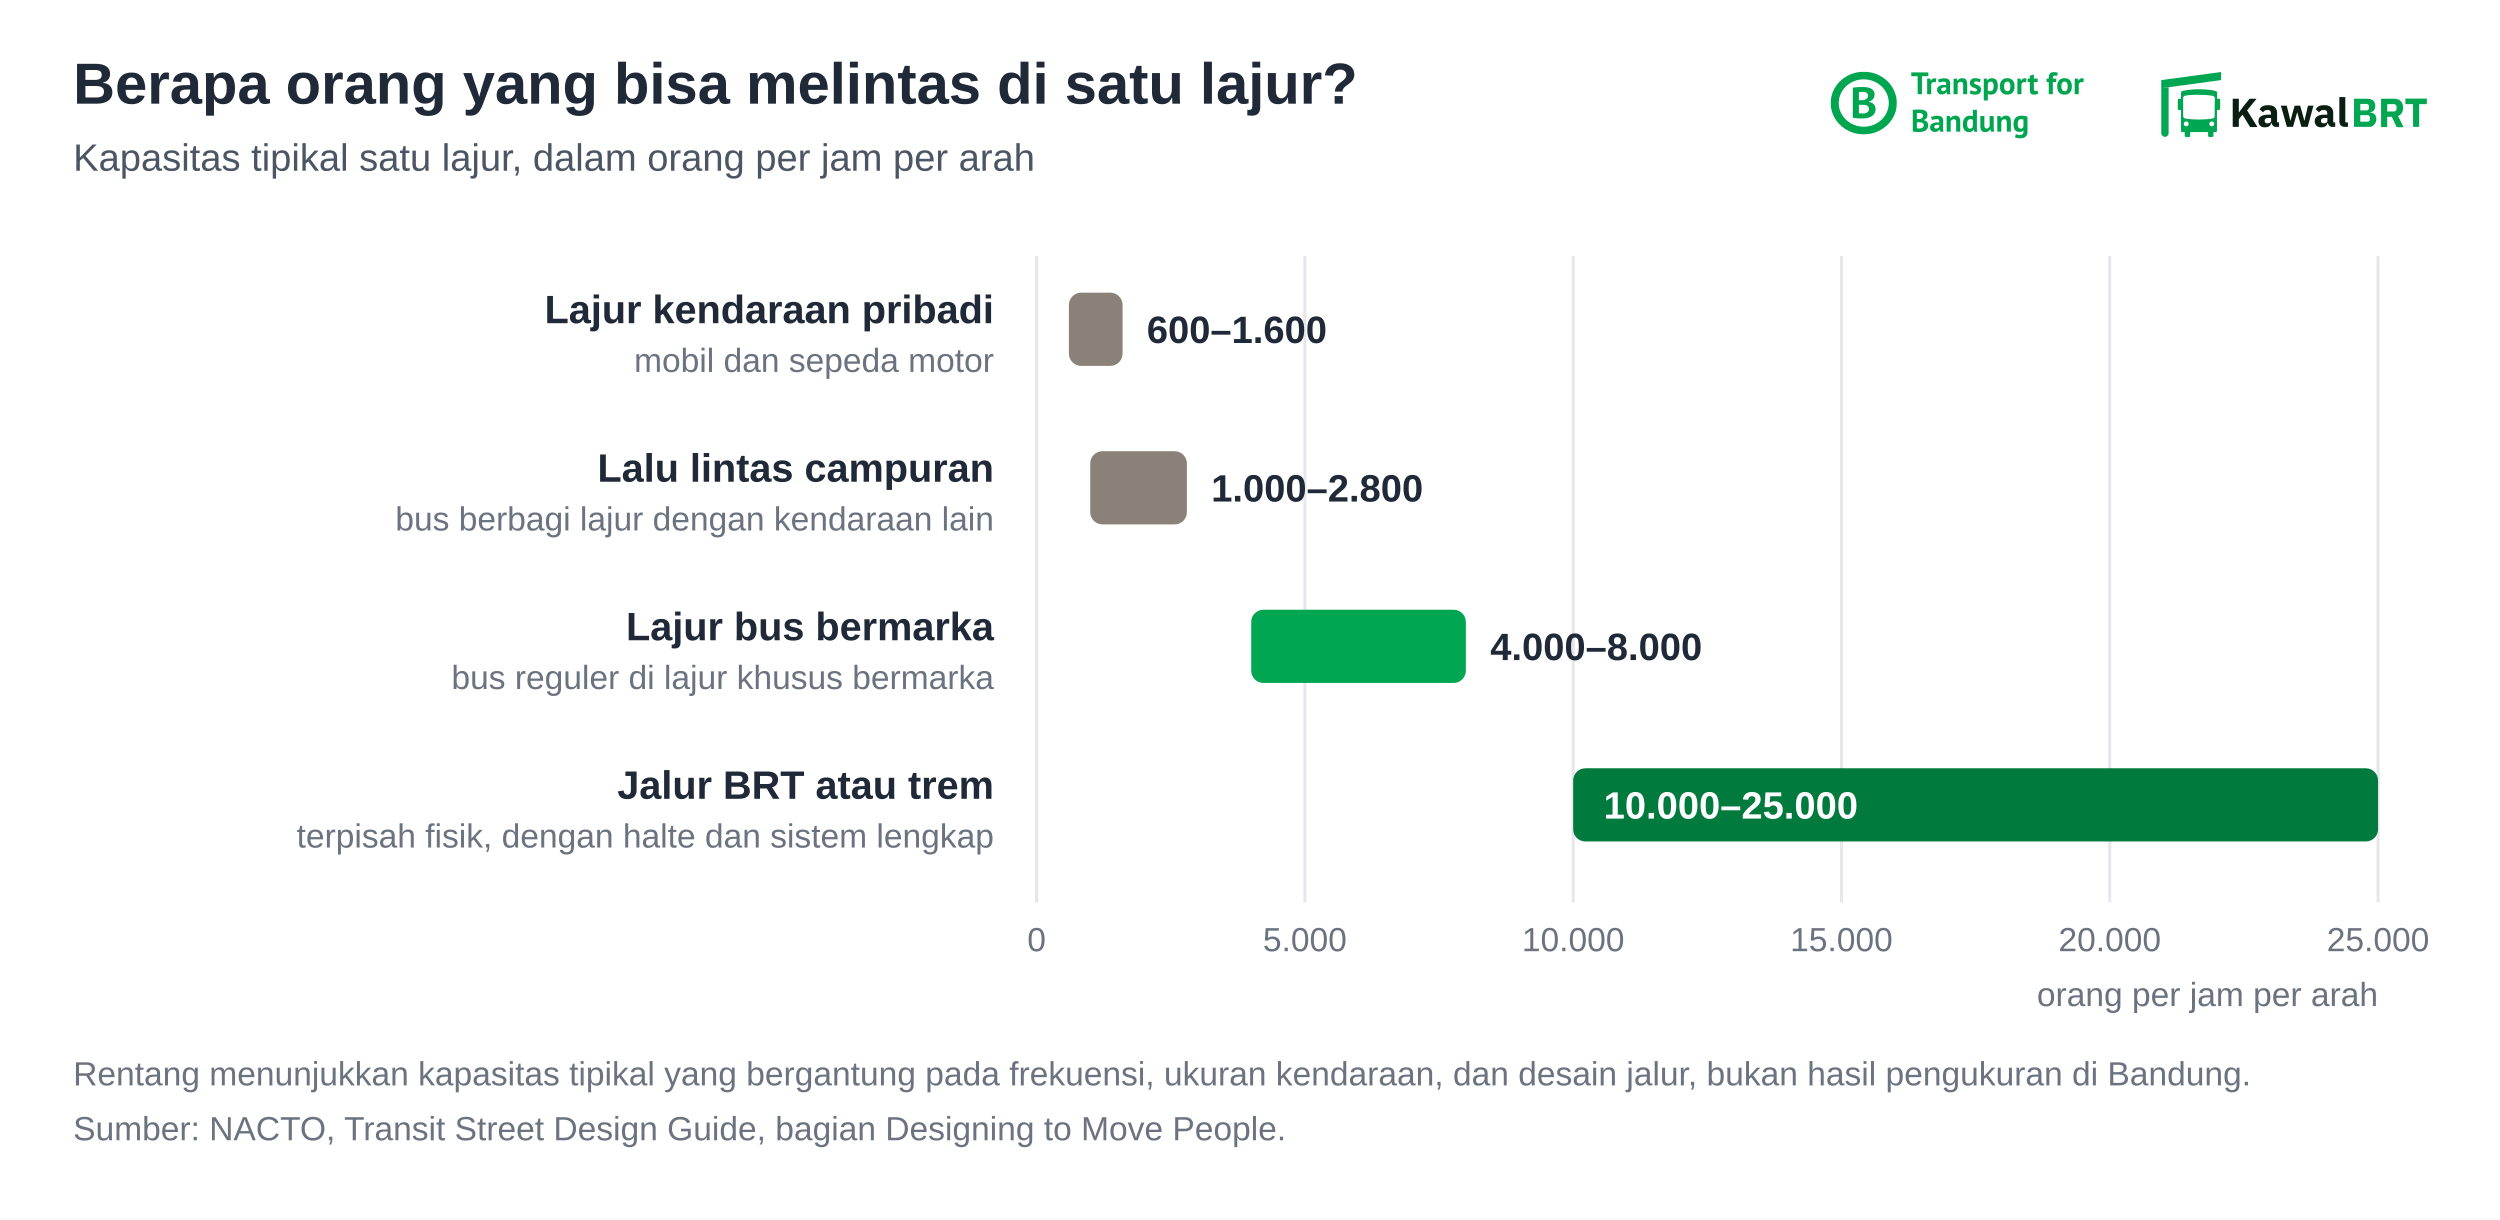
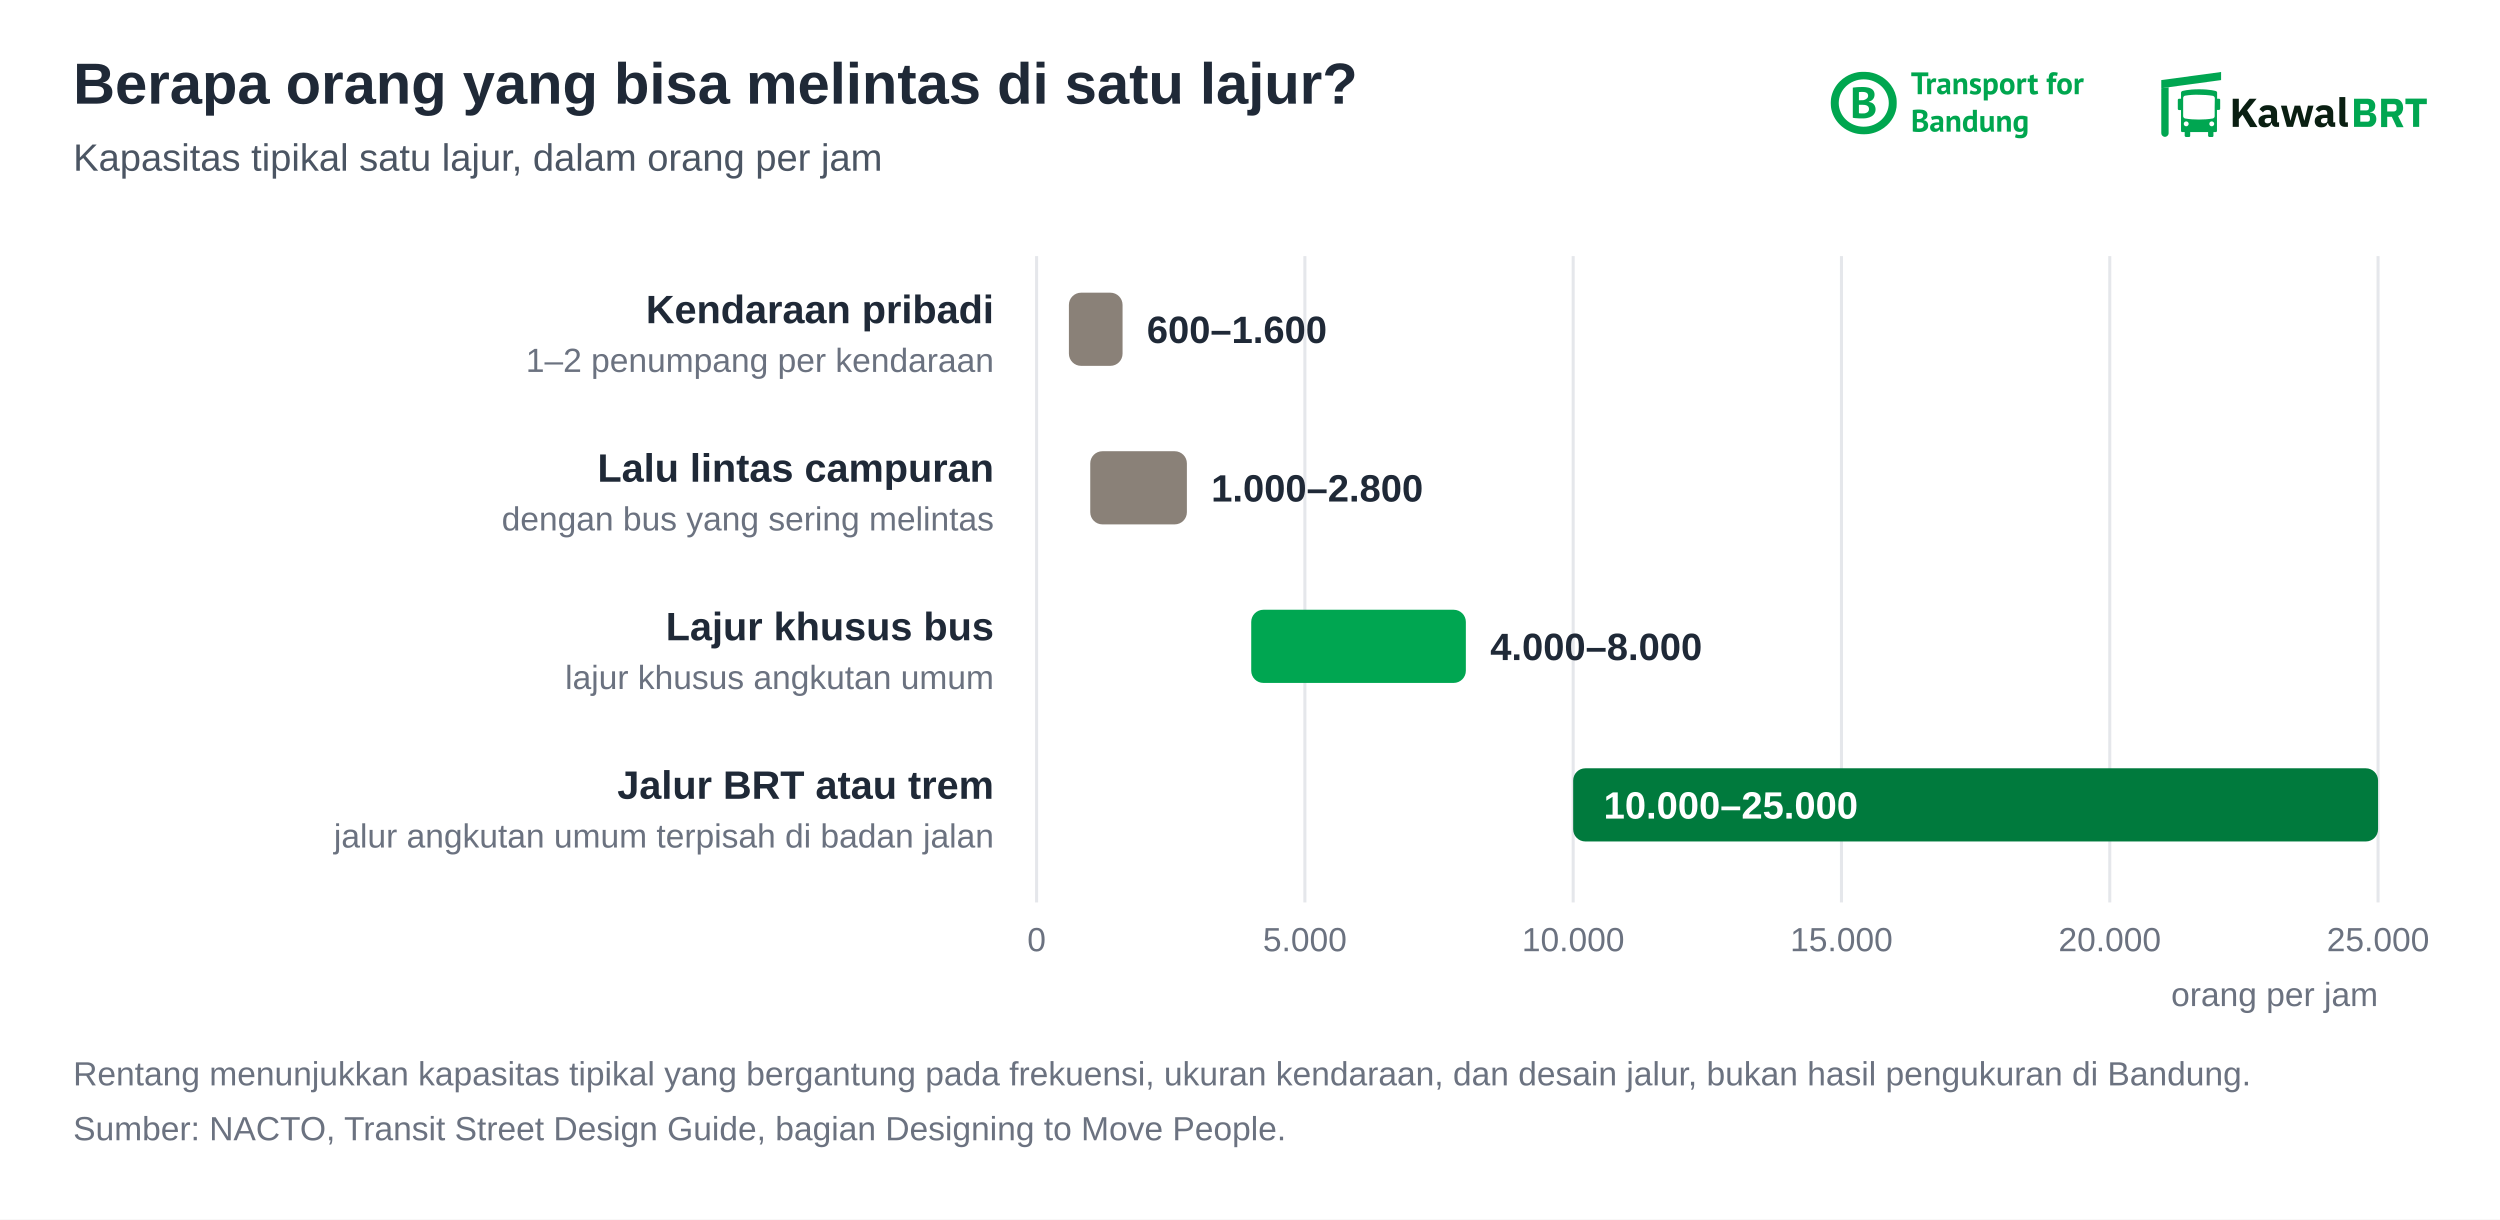
<svg xmlns="http://www.w3.org/2000/svg" viewBox="0 0 820 400" width="820" height="400" font-family="'IBM Plex Sans', 'Segoe UI', Arial, sans-serif">
  <rect width="820" height="400" fill="#FFFFFF" />
  <text x="24" y="34" font-size="19" fill="#1F2937" font-weight="700">Berapa orang yang bisa melintas di satu lajur?</text>
-   <text x="24" y="56" font-size="12.5" fill="#4B5563">Kapasitas tipikal satu lajur, dalam orang per jam per arah</text>
+   <text x="24" y="56" font-size="12.5" fill="#4B5563">Kapasitas tipikal satu lajur, dalam orang per jam</text>
  <line x1="340.0" y1="84" x2="340.0" y2="296" stroke="#E5E7EB" stroke-width="1" />
  <text x="340.0" y="312" font-size="11" fill="#6B7280" text-anchor="middle">0</text>
  <line x1="428.0" y1="84" x2="428.0" y2="296" stroke="#E5E7EB" stroke-width="1" />
  <text x="428.0" y="312" font-size="11" fill="#6B7280" text-anchor="middle">5.000</text>
  <line x1="516.0" y1="84" x2="516.0" y2="296" stroke="#E5E7EB" stroke-width="1" />
  <text x="516.0" y="312" font-size="11" fill="#6B7280" text-anchor="middle">10.000</text>
  <line x1="604.0" y1="84" x2="604.0" y2="296" stroke="#E5E7EB" stroke-width="1" />
  <text x="604.0" y="312" font-size="11" fill="#6B7280" text-anchor="middle">15.000</text>
  <line x1="692.0" y1="84" x2="692.0" y2="296" stroke="#E5E7EB" stroke-width="1" />
  <text x="692.0" y="312" font-size="11" fill="#6B7280" text-anchor="middle">20.000</text>
  <line x1="780.0" y1="84" x2="780.0" y2="296" stroke="#E5E7EB" stroke-width="1" />
  <text x="780.0" y="312" font-size="11" fill="#6B7280" text-anchor="middle">25.000</text>
-   <text x="780" y="330" font-size="11" fill="#6B7280" text-anchor="end">orang per jam per arah</text>
-   <text x="326" y="106" font-size="13" fill="#1F2937" font-weight="700" text-anchor="end">Lajur kendaraan pribadi</text>
-   <text x="326" y="122" font-size="11" fill="#6B7280" text-anchor="end">mobil dan sepeda motor</text>
+   <text x="780" y="330" font-size="11" fill="#6B7280" text-anchor="end">orang per jam</text>
+   <text x="326" y="106" font-size="13" fill="#1F2937" font-weight="700" text-anchor="end">Kendaraan pribadi</text>
+   <text x="326" y="122" font-size="11" fill="#6B7280" text-anchor="end">1–2 penumpang per kendaraan</text>
  <rect x="350.6" y="96" width="17.6" height="24" rx="4" fill="#8A8178" />
  <text x="376.16" y="112.5" font-size="12.5" fill="#1F2937" font-weight="700">600–1.600</text>
  <text x="326" y="158" font-size="13" fill="#1F2937" font-weight="700" text-anchor="end">Lalu lintas campuran</text>
-   <text x="326" y="174" font-size="11" fill="#6B7280" text-anchor="end">bus berbagi lajur dengan kendaraan lain</text>
+   <text x="326" y="174" font-size="11" fill="#6B7280" text-anchor="end">dengan bus yang sering melintas</text>
  <rect x="357.6" y="148" width="31.7" height="24" rx="4" fill="#8A8178" />
  <text x="397.28" y="164.5" font-size="12.5" fill="#1F2937" font-weight="700">1.000–2.800</text>
-   <text x="326" y="210" font-size="13" fill="#1F2937" font-weight="700" text-anchor="end">Lajur bus bermarka</text>
-   <text x="326" y="226" font-size="11" fill="#6B7280" text-anchor="end">bus reguler di lajur khusus bermarka</text>
+   <text x="326" y="210" font-size="13" fill="#1F2937" font-weight="700" text-anchor="end">Lajur khusus bus</text>
+   <text x="326" y="226" font-size="11" fill="#6B7280" text-anchor="end">lajur khusus angkutan umum</text>
  <rect x="410.4" y="200" width="70.4" height="24" rx="4" fill="#00A651" />
  <text x="488.8" y="216.5" font-size="12.5" fill="#1F2937" font-weight="700">4.000–8.000</text>
  <text x="326" y="262" font-size="13" fill="#1F2937" font-weight="700" text-anchor="end">Jalur BRT atau trem</text>
-   <text x="326" y="278" font-size="11" fill="#6B7280" text-anchor="end">terpisah fisik, dengan halte dan sistem lengkap</text>
+   <text x="326" y="278" font-size="11" fill="#6B7280" text-anchor="end">jalur angkutan umum terpisah di badan jalan</text>
  <rect x="516.0" y="252" width="264.0" height="24" rx="4" fill="#007A3D" />
  <text x="526.0" y="268.5" font-size="12.5" fill="#FFFFFF" font-weight="700">10.000–25.000</text>
  <text x="24" y="356" font-size="11" fill="#6B7280">Rentang menunjukkan kapasitas tipikal yang bergantung pada frekuensi, ukuran kendaraan, dan desain jalur, bukan hasil pengukuran di Bandung.</text>
  <text x="24" y="374" font-size="11" fill="#6B7280">Sumber: NACTO, Transit Street Design Guide, bagian Designing to Move People.</text>
  <svg x="600.5" y="21" width="88.4" height="28" viewBox="0 0 259 82">
    <path fill="#00a64f" d="M93.71 11.66h-6.12V29h-4.11V11.66h-6.15V8h16.38zm7.167 6q-.93-.33-1.68-.33-1.05 0-1.77.57-.69.54-.93 1.41V29h-3.9V14h3.03l.45 1.98h.12q.51-1.11 1.38-1.71t2.04-.6q.78 0 1.77.33zm2.147-2.79q1.2-.54 2.85-.84 1.65-.33 3.45-.33 1.56 0 2.61.39 1.05.36 1.65 1.05.63.69.87 1.65.27.96.27 2.16 0 1.32-.09 2.67-.09 1.32-.12 2.61 0 1.29.09 2.52.09 1.2.45 2.28h-3.18l-.63-2.07h-.15q-.6.93-1.68 1.62-1.05.66-2.73.66-1.05 0-1.89-.3-.84-.33-1.44-.9-.6-.6-.93-1.38a4.7 4.7 0 0 1-.33-1.8q0-1.38.6-2.31.63-.96 1.77-1.53 1.17-.6 2.76-.81 1.62-.24 3.6-.15.21-1.68-.24-2.4-.45-.75-2.01-.75-1.17 0-2.49.24-1.29.24-2.13.63zm4.95 11.16q1.17 0 1.86-.51.69-.54 1.02-1.14v-1.95q-.93-.09-1.8-.03-.84.06-1.5.27t-1.05.6-.39.99q0 .84.48 1.32.51.45 1.38.45M127.177 29v-8.52q0-1.83-.54-2.64-.51-.81-1.77-.81-1.11 0-1.89.66-.75.63-1.08 1.59V29h-3.9V14h3.09l.45 1.98h.12q.69-.96 1.83-1.68t2.94-.72q1.11 0 1.98.3t1.47.99.9 1.89q.3 1.17.3 2.91V29zm13.378-4.14q0-.6-.51-.96t-1.26-.66-1.65-.6q-.9-.33-1.65-.87-.75-.57-1.26-1.41-.51-.87-.51-2.22 0-2.22 1.32-3.39t3.81-1.17q1.71 0 3.09.36t2.16.81l-.87 2.82q-.69-.27-1.74-.57t-2.13-.3q-1.74 0-1.74 1.35 0 .54.51.87t1.26.63q.75.27 1.65.6t1.65.87q.75.51 1.26 1.35t.51 2.16q0 2.28-1.47 3.6-1.44 1.29-4.35 1.29-1.59 0-3-.42-1.38-.39-2.25-.93l1.08-2.91q.69.39 1.83.78 1.14.36 2.34.36.87 0 1.38-.33.54-.33.54-1.11M147.001 14h2.85l.45 1.8h.12q.78-1.14 1.83-1.68 1.08-.54 2.61-.54 2.82 0 4.23 1.8 1.41 1.77 1.41 5.73 0 1.92-.45 3.48-.45 1.53-1.35 2.61-.87 1.08-2.16 1.65-1.26.57-2.91.57-.93 0-1.53-.15-.6-.12-1.2-.42V35h-3.9zm6.69 2.88q-1.14 0-1.8.57-.63.57-.99 1.71v6.24q.42.33.9.54.51.18 1.32.18 1.68 0 2.52-1.17.84-1.2.84-3.93 0-1.98-.66-3.06t-2.13-1.08m8.791 4.62q0-3.81 1.86-5.85 1.86-2.07 5.22-2.07 1.8 0 3.12.57t2.19 1.62q.87 1.02 1.29 2.49.45 1.47.45 3.24 0 3.81-1.86 5.88-1.83 2.04-5.19 2.04-1.8 0-3.12-.57t-2.22-1.59q-.87-1.05-1.32-2.52-.42-1.47-.42-3.24m4.02 0q0 .99.18 1.83t.54 1.47.93.99q.6.33 1.41.33 1.53 0 2.28-1.11t.75-3.51q0-2.07-.69-3.33-.69-1.29-2.34-1.29-1.44 0-2.25 1.08t-.81 3.54m21.093-3.84q-.93-.33-1.68-.33-1.05 0-1.77.57-.69.54-.93 1.41V29h-3.9V14h3.03l.45 1.98h.12q.51-1.11 1.38-1.71t2.04-.6q.78 0 1.77.33zm1.586-3.66h2.07v-2.82l3.9-1.11V14h3.66v3.3h-3.66v5.76q0 1.56.3 2.25.33.66 1.2.66.6 0 1.02-.12.45-.12.99-.36l.69 3q-.81.39-1.89.66t-2.19.27q-2.07 0-3.06-1.05-.96-1.08-.96-3.51V17.3h-2.07zm18.227 0h2.07v-.84q0-2.85 1.2-4.11 1.2-1.29 3.48-1.29 2.4 0 3.99.57l-.75 3.12q-.69-.24-1.23-.3-.51-.09-1.08-.09-.6 0-.96.18-.33.18-.51.57-.15.36-.21.93-.03.54-.03 1.26h3.3v3.3h-3.3V29h-3.9V17.3h-2.07zm10.152 7.5q0-3.81 1.86-5.85 1.86-2.07 5.22-2.07 1.8 0 3.12.57t2.19 1.62q.87 1.02 1.29 2.49.45 1.47.45 3.24 0 3.81-1.86 5.88-1.83 2.04-5.19 2.04-1.8 0-3.12-.57t-2.22-1.59q-.87-1.05-1.32-2.52-.42-1.47-.42-3.24m4.02 0q0 .99.18 1.83t.54 1.47.93.99q.6.33 1.41.33 1.53 0 2.28-1.11t.75-3.51q0-2.07-.69-3.33-.69-1.29-2.34-1.29-1.44 0-2.25 1.08t-.81 3.54m21.094-3.84q-.93-.33-1.68-.33-1.05 0-1.77.57-.69.54-.93 1.41V29h-3.9V14h3.03l.45 1.98h.12q.51-1.11 1.38-1.71t2.04-.6q.78 0 1.77.33zM92.93 48.89q0 .78-.21 1.56-.18.78-.63 1.44-.45.63-1.17 1.14-.72.48-1.74.72v.18q.9.15 1.71.51t1.41.99.93 1.53q.36.9.36 2.13 0 1.62-.69 2.82-.69 1.17-1.86 1.92-1.14.75-2.61 1.11t-3.03.36h-1.32q-.78 0-1.71-.06-.9-.03-1.86-.12-.93-.09-1.71-.27v-20.7q.57-.09 1.29-.18.75-.09 1.59-.15t1.71-.09q.9-.03 1.77-.03 1.47 0 2.85.24 1.41.21 2.49.78 1.11.57 1.77 1.59t.66 2.58m-7.5 13.02q.75 0 1.44-.18a4 4 0 0 0 1.26-.54q.54-.39.87-.96t.33-1.35q0-.99-.39-1.56t-1.02-.87q-.63-.33-1.41-.42t-1.56-.09h-2.19v5.79q.15.06.48.09l.69.06q.39 0 .78.03zm-1.35-9.09q.42 0 .96-.03.57-.03.93-.09 1.14-.36 1.95-1.08.84-.72.84-1.89 0-.78-.3-1.29t-.81-.81q-.48-.3-1.11-.42t-1.32-.12q-.78 0-1.44.03t-1.02.09v5.61zm12.265-1.95q1.2-.54 2.85-.84 1.65-.33 3.45-.33 1.56 0 2.61.39 1.05.36 1.65 1.05.63.69.87 1.65.27.96.27 2.16 0 1.32-.09 2.67-.09 1.32-.12 2.61 0 1.29.09 2.52.09 1.2.45 2.28h-3.18l-.63-2.07h-.15q-.6.93-1.68 1.62-1.05.66-2.73.66-1.05 0-1.89-.3-.84-.33-1.44-.9-.6-.6-.93-1.38a4.7 4.7 0 0 1-.33-1.8q0-1.38.6-2.31.63-.96 1.77-1.53 1.17-.6 2.76-.81 1.62-.24 3.6-.15.21-1.68-.24-2.4-.45-.75-2.01-.75-1.17 0-2.49.24-1.29.24-2.13.63zm4.95 11.16q1.17 0 1.86-.51.69-.54 1.02-1.14v-1.95q-.93-.09-1.8-.03-.84.06-1.5.27t-1.05.6-.39.99q0 .84.48 1.32.51.45 1.38.45M120.497 65v-8.52q0-1.83-.54-2.64-.51-.81-1.77-.81-1.11 0-1.89.66-.75.63-1.08 1.59V65h-3.9V50h3.09l.45 1.98h.12q.69-.96 1.83-1.68t2.94-.72q1.11 0 1.98.3t1.47.99.9 1.89q.3 1.17.3 2.91V65zm19.918-5.28q0 1.26.03 2.52t.27 2.79h-2.79l-.54-1.95h-.12q-.6 1.05-1.74 1.71-1.11.63-2.64.63-2.82 0-4.38-1.86t-1.56-5.82q0-3.84 1.74-5.97t5.1-2.13q.93 0 1.53.12.6.09 1.2.33V44h3.9zm-6.63 2.4q1.14 0 1.8-.54.66-.57.93-1.62V53.6q-.42-.33-.93-.48-.51-.18-1.32-.18-1.65 0-2.49 1.11-.81 1.11-.81 3.81 0 1.92.66 3.09.69 1.17 2.16 1.17M147.587 50v8.52q0 1.83.42 2.64.45.81 1.71.81 1.11 0 1.83-.66.75-.66 1.11-1.62V50h3.9v10.44q0 1.23.12 2.43.12 1.17.36 2.13h-2.94l-.69-2.22h-.12q-.69 1.14-1.92 1.89t-2.91.75q-1.14 0-2.04-.3t-1.5-.99-.93-1.86q-.3-1.17-.3-2.94V50zm21.573 15v-8.52q0-1.83-.54-2.64-.51-.81-1.77-.81-1.11 0-1.89.66-.75.63-1.08 1.59V65h-3.9V50h3.09l.45 1.98h.12q.69-.96 1.83-1.68t2.94-.72q1.11 0 1.98.3t1.47.99.9 1.89q.3 1.17.3 2.91V65zm19.857 0q0 3.27-1.77 4.8-1.77 1.56-4.95 1.56-2.16 0-3.42-.3-1.23-.3-1.86-.63l.81-3.09q.69.27 1.59.54.93.27 2.28.27 2.04 0 2.76-.9.75-.87.75-2.46v-.96h-.12q-1.05 1.41-3.72 1.41-2.91 0-4.35-1.8-1.41-1.8-1.41-5.64 0-4.02 1.92-6.09t5.58-2.07q1.92 0 3.42.27 1.53.27 2.49.63zm-6.6-2.88q1.14 0 1.74-.51.63-.51.96-1.53v-6.75q-.93-.39-2.31-.39-1.5 0-2.34 1.14-.84 1.11-.84 3.57 0 2.19.72 3.33t2.07 1.14" />
    <path fill="#fff" d="M31.165 67.439H32.2q.06.03 0 .057h-1.033q-.06-.03 0-.057M0 35.859c.11-.138.01-.323.115-.462q.028.38-.052.75-.033.056-.063 0zm.116 3.682C.01 39.403.11 39.218 0 39.08v-.288q.03-.057.066-.003.075.373.05.752m63.197-1.668v-.807q.027-.06.051 0v.806q-.024.06-.051.001" />
    <path fill="#fff" d="m63.364 37.067-.025-.002h-.026v-.345a.3.3 0 0 1 .051.001zm-.051.806.051-.001v.345l-.026.001h-.026zM30.008 7.549q0-.025.003-.049h.304q.062.03-.004.05zm1.036-.049c-.092.079-.204.053-.31.051q-.033-.02-.019-.037a.03.03 0 0 1 .025-.014zm1.587.051c-.107.002-.219.028-.311-.05h.304q.036.012.027.03-.01.02-.02.02m.722-.051a.2.2 0 0 1 .003.048l-.303.001q-.066-.02-.004-.049zm-2.188 59.939v.057h-.303v-.059a.8.8 0 0 1 .303.002m1.034.057v-.057q.151-.03.303-.002v.059z" />
    <path fill="#fff" d="m30.74 7.5-.006.051h-.241q-.058-.03.005-.05zm1.891.051-.007-.05h.243q.06.02.005.05zM.063 36.32c.006.083.018.167-.063.229v-.23q.033-.06.063.001M0 38.39c.082.061.069.146.062.229q-.03.06-.062 0z" />
    <path fill="#fff" d="M30.497 7.5a.3.3 0 0 1-.004.05h-.182l.004-.05zm2.374.05-.004-.05h.182q0 .025.004.05zM.063 36.32H0v-.173l.063.002zM0 38.62l.062-.001.004.17-.066.003z" />
    <path fill="#00a64f" d="M63.31 35.46a20 20 0 0 0-.555-4.347 28.7 28.7 0 0 0-2.86-7.512 30 30 0 0 0-2.12-3.312 31.6 31.6 0 0 0-3.586-4.074 30 30 0 0 0-2.408-2.055 31 31 0 0 0-4.922-3.137 32.4 32.4 0 0 0-6.443-2.496 26.6 26.6 0 0 0-7.074-.998h-.71c-.103-.014-.213.03-.312-.029h-1.276c-.1.059-.211.015-.316.029h-.71c-.244-.001-.486.022-.727.024-1.272.017-2.539.15-3.786.398a32.6 32.6 0 0 0-11.193 4.32 30.8 30.8 0 0 0-5.577 4.4c-.362.362-.728.72-1.07 1.097a31 31 0 0 0-3.06 3.956A28.7 28.7 0 0 0 .61 31.167a19.6 19.6 0 0 0-.55 4.26q.01.347-.03.691v.18c-.013.083.028.172-.031.25v1.841c.059.08.018.17.03.255v.18q.044.346.03.693c-.01.201.025.401.028.602.048 1.224.222 2.44.52 3.63a28.8 28.8 0 0 0 3.713 9.029 30.6 30.6 0 0 0 6.229 7.147 32.1 32.1 0 0 0 10.321 5.843 30 30 0 0 0 10.026 1.699h1.579c.553-.056 1.11-.04 1.666-.05a23.4 23.4 0 0 0 4.493-.585c3.09-.654 6.07-1.75 8.847-3.255a32.6 32.6 0 0 0 6.467-4.627 30 30 0 0 0 2.265-2.355 29.3 29.3 0 0 0 3.695-5.281 28.7 28.7 0 0 0 2.462-5.985c.358-1.244.627-2.513.804-3.795a25 25 0 0 0 .159-3.352V36.75c-.004-.43-.022-.861-.024-1.29M31.546 60.23C18.204 60.16 7.644 49.855 7.641 37.47c-.002-12.445 10.654-22.766 24.05-22.771 13.416.01 24.064 10.359 24.042 22.808-.022 12.42-10.692 22.795-24.187 22.723" />
    <path fill="#00a64f" d="M42.707 41.217a6.23 6.23 0 0 0-3.922-4.251 10.7 10.7 0 0 0-2.12-.588c-.082-.014-.16-.02-.163-.127-.003-.1.027-.15.142-.177q.398-.09.784-.222a6.34 6.34 0 0 0 4.1-3.7 7.8 7.8 0 0 0 .36-4.417 5.9 5.9 0 0 0-3.184-4.131 10.4 10.4 0 0 0-2.614-.977 23.8 23.8 0 0 0-5.082-.569c-1.255-.024-2.51.015-3.764.063q-1.091.042-2.181.125c-1.18.086-2.355.221-3.526.382-.38.052-.38.046-.38.418v28.178q.005.1-.002.2c-.015.148.036.223.204.255.606.114 1.213.215 1.826.28 1.369.144 2.742.228 4.117.276 1.194.042 2.39.01 3.584.022 1.284.01 2.567-.108 3.828-.353a13.1 13.1 0 0 0 4.594-1.726 7.48 7.48 0 0 0 3.43-4.44 8.4 8.4 0 0 0-.031-4.521M27.025 27.25c0-.283.001-.281.288-.31q2.042-.195 4.09-.103a6.3 6.3 0 0 1 2.549.569 3.1 3.1 0 0 1 1.905 2.792c.03.412-.004.825-.1 1.226a3.17 3.17 0 0 1-1.047 1.647 7.9 7.9 0 0 1-2.859 1.523 5.6 5.6 0 0 1-1.32.153 53 53 0 0 1-3.276.057c-.226-.002-.23-.005-.23-.228q-.003-1.852 0-3.706zm9.639 16.675a3.74 3.74 0 0 1-1.859 2.64c-.79.464-1.67.757-2.582.858-.825.088-1.656.108-2.484.057a33 33 0 0 1-2.152-.113c-.562-.052-.562-.049-.562-.564V39.5q.002-.1 0-.202c-.002-.08.033-.125.123-.122h.122c1.325.003 2.651-.028 3.977.025a9.7 9.7 0 0 1 2.717.4 4.4 4.4 0 0 1 1.93 1.198c.465.525.742 1.19.788 1.891.046.41.04.825-.019 1.233" />
  </svg>
  <svg x="708.9" y="23.0" width="87.1" height="24.1" viewBox="0 0 173.6 48">
    <path fill="#00A651" d="M4.8,11.2v30c0,1.3-1.1,2.4-2.4,2.4l0,0c-1.3,0-2.4-1.1-2.4-2.4V11.8L4.8,11.2z" />
    <path fill="#00A651" d="M0,6.5l39.1-5.3v5.3L0,11.8V6.5z" />
    <g>
      <path fill="#0A1F12" d="M58,37.1l-4.9-8L50.7,32v5.1h-4V18.7h4v5.2v3.6h0.2l2.6-3.6l4.2-5.2h4.6l-6.2,7.6l6.8,10.9H58z" />
      <path fill="#0A1F12" d="M77,37.1h-2.2c-0.5,0-0.9-0.1-1.3-0.4c-0.4-0.2-0.7-0.6-1-1.1c-0.2-0.5-0.4-1-0.4-1.7v-0.3l0.8,1h-1 c-0.2,0.9-0.7,1.6-1.4,2.1c-0.7,0.5-1.6,0.7-2.7,0.7c-1.4,0-2.5-0.4-3.2-1.1c-0.7-0.8-1.1-1.7-1.1-2.9c0-1,0.2-1.8,0.7-2.4 s1.2-1.1,2.1-1.4c0.9-0.3,1.9-0.5,3.2-0.5h2.2v-0.9c0-0.7-0.2-1.2-0.5-1.6S70.3,26,69.5,26c-0.8,0-1.4,0.2-1.9,0.5 c-0.5,0.3-0.8,0.7-1.1,1.1l-2.3-2.1c0.6-0.8,1.3-1.5,2.1-1.9c0.9-0.5,2-0.7,3.5-0.7c2,0,3.4,0.4,4.4,1.3c1,0.9,1.5,2.1,1.5,3.8v6.1 H77V37.1z M71.8,31.3h-1.9c-0.8,0-1.3,0.1-1.7,0.4c-0.4,0.3-0.6,0.7-0.6,1.2v0.4c0,0.5,0.2,0.9,0.5,1.1c0.3,0.2,0.8,0.4,1.3,0.4 c0.4,0,0.8-0.1,1.2-0.2c0.4-0.1,0.6-0.3,0.9-0.6c0.2-0.3,0.3-0.6,0.3-1V31.3z" />
      <path fill="#0A1F12" d="M82.1,37.1l-3.9-13.9H82l1.4,5.6l1,4.2h0.1l1.1-4.2l1.6-5.6h3.6l1.6,5.6l1.1,4.2h0.1l1-4.2l1.3-5.6h3.6 l-3.8,13.9h-4.1l-1.7-5.9l-1-3.6h-0.1l-1,3.6l-1.7,5.9H82.1z" />
      <path fill="#0A1F12" d="M113.8,37.1h-2.2c-0.5,0-0.9-0.1-1.3-0.4c-0.4-0.2-0.7-0.6-1-1.1c-0.2-0.5-0.4-1-0.4-1.7v-0.3l0.8,1h-1 c-0.2,0.9-0.7,1.6-1.4,2.1c-0.7,0.5-1.6,0.7-2.7,0.7c-1.4,0-2.5-0.4-3.2-1.1c-0.7-0.8-1.1-1.7-1.1-2.9c0-1,0.2-1.8,0.7-2.4 s1.2-1.1,2.1-1.4c0.9-0.3,1.9-0.5,3.2-0.5h2.2v-0.9c0-0.7-0.2-1.2-0.5-1.6c-0.4-0.4-0.9-0.6-1.8-0.6c-0.8,0-1.4,0.2-1.9,0.5 c-0.5,0.3-0.8,0.7-1.1,1.1l-2.3-2.1c0.6-0.8,1.3-1.5,2.1-1.9c0.9-0.5,2-0.7,3.5-0.7c2,0,3.4,0.4,4.4,1.3c1,0.9,1.5,2.1,1.5,3.8v6.1 h1.3V37.1z M108.6,31.3h-1.9c-0.8,0-1.3,0.1-1.7,0.4c-0.4,0.3-0.6,0.7-0.6,1.2v0.4c0,0.5,0.2,0.9,0.5,1.1c0.3,0.2,0.8,0.4,1.3,0.4 c0.4,0,0.8-0.1,1.2-0.2c0.4-0.1,0.6-0.3,0.9-0.6c0.2-0.3,0.3-0.6,0.3-1V31.3z" />
      <path fill="#0A1F12" d="M122.1,37.1h-1.8c-1.3,0-2.3-0.3-3-1c-0.6-0.7-0.9-1.6-0.9-2.8V17.6h3.9v16.5h1.7V37.1z" />
    </g>
    <g>
      <path fill="#00A651" d="M126,37.1V18.7h9c1.5,0,2.7,0.4,3.6,1.3c0.9,0.9,1.3,2,1.3,3.4c0,0.9-0.2,1.7-0.5,2.3c-0.3,0.6-0.7,1-1.2,1.3 c-0.5,0.3-1.1,0.4-1.7,0.5v0.2c0.4,0,0.9,0.1,1.4,0.2c0.5,0.2,0.9,0.4,1.3,0.7c0.4,0.3,0.8,0.8,1,1.3s0.4,1.2,0.4,2 c0,1-0.2,1.9-0.6,2.6c-0.4,0.8-1,1.4-1.7,1.9s-1.5,0.7-2.4,0.7H126z M130.1,22.1v4.2h4c0.4,0,0.7-0.1,0.9-0.2 c0.3-0.1,0.4-0.3,0.6-0.6c0.1-0.3,0.2-0.6,0.2-0.9v-0.8c0-0.4-0.1-0.7-0.2-0.9c-0.1-0.3-0.3-0.5-0.6-0.6c-0.3-0.1-0.6-0.2-0.9-0.2 H130.1z M130.1,29.5v4.2h4.6c0.4,0,0.7-0.1,0.9-0.2c0.3-0.1,0.5-0.3,0.6-0.6c0.1-0.2,0.2-0.5,0.2-0.9v-0.9c0-0.4-0.1-0.7-0.2-0.9 c-0.1-0.2-0.3-0.4-0.6-0.6s-0.6-0.2-0.9-0.2H130.1z" />
      <path fill="#00A651" d="M147.7,30.4v6.8h-4V18.7h8.8c1.1,0,2.1,0.2,3,0.7c0.8,0.5,1.5,1.2,1.9,2.1c0.5,0.9,0.7,1.9,0.7,3.1 c0,1.2-0.3,2.3-0.8,3.3c-0.6,0.9-1.4,1.6-2.5,2.1l3.6,7.3h-4.5l-3.2-6.8H147.7z M147.7,27h4.2c0.4,0,0.8-0.1,1-0.2s0.5-0.3,0.7-0.6 c0.2-0.3,0.2-0.6,0.2-1V24c0-0.4-0.1-0.7-0.2-1c-0.2-0.3-0.4-0.5-0.7-0.6s-0.6-0.2-1-0.2h-4.2V27z" />
      <path fill="#00A651" d="M173.6,22.2h-5v14.9h-4V22.2h-5v-3.6h14V22.2z" />
    </g>
    <g id="Layer_1-2">
      <path fill="#00A651" d="M37.8,18.7h-1.3v-4c0-0.5-0.3-0.8-0.7-1c0,0-3.7-1.2-11.1-1.2s-11.1,1.2-11.1,1.2c-0.4,0.2-0.7,0.6-0.7,1v4 h-1.3c-0.4,0-0.8,0.3-0.8,0.8v5.8c0,0.4,0.3,0.8,0.8,0.8h1.3v13.6c0,0.4,0.3,0.8,0.8,0.8h1.6v2.4c0.1,0.5,0.5,0.8,0.9,0.8H18 c0.5,0.1,0.9-0.3,0.9-0.8v-2.4h11.7v2.4c0.1,0.5,0.5,0.8,0.9,0.8h1.7c0.5,0.1,0.9-0.3,0.9-0.8v-2.4h1.5c0.4,0,0.8-0.3,0.8-0.8V26 h1.3c0.4,0,0.8-0.3,0.8-0.8v-5.8C38.5,19,38.2,18.7,37.8,18.7L37.8,18.7z M16.3,36.7c-0.9,0-1.6-0.7-1.6-1.6c0-0.9,0.7-1.6,1.6-1.6 c0.9,0,1.6,0.7,1.6,1.6S17.2,36.7,16.3,36.7L16.3,36.7z M33,36.7c-0.9,0-1.6-0.7-1.6-1.6c0-0.9,0.7-1.6,1.6-1.6s1.6,0.7,1.6,1.6 S33.9,36.7,33,36.7L33,36.7L33,36.7z M34.9,24.4v5.7c0,0.7-0.5,1.3-1.2,1.5c-3,0.5-6.1,0.7-9.1,0.7c-3.1,0-6.1-0.2-9.1-0.7 c-0.6-0.2-1.2-0.8-1.2-1.5V18.2c0-0.7,0.5-1.3,1.2-1.5c3-0.5,6-0.7,9-0.6c3.1,0,6.2,0.2,9.3,0.7c0.6,0.2,1.2,0.8,1.2,1.5L34.9,24.4 z" />
    </g>
  </svg>
</svg>
